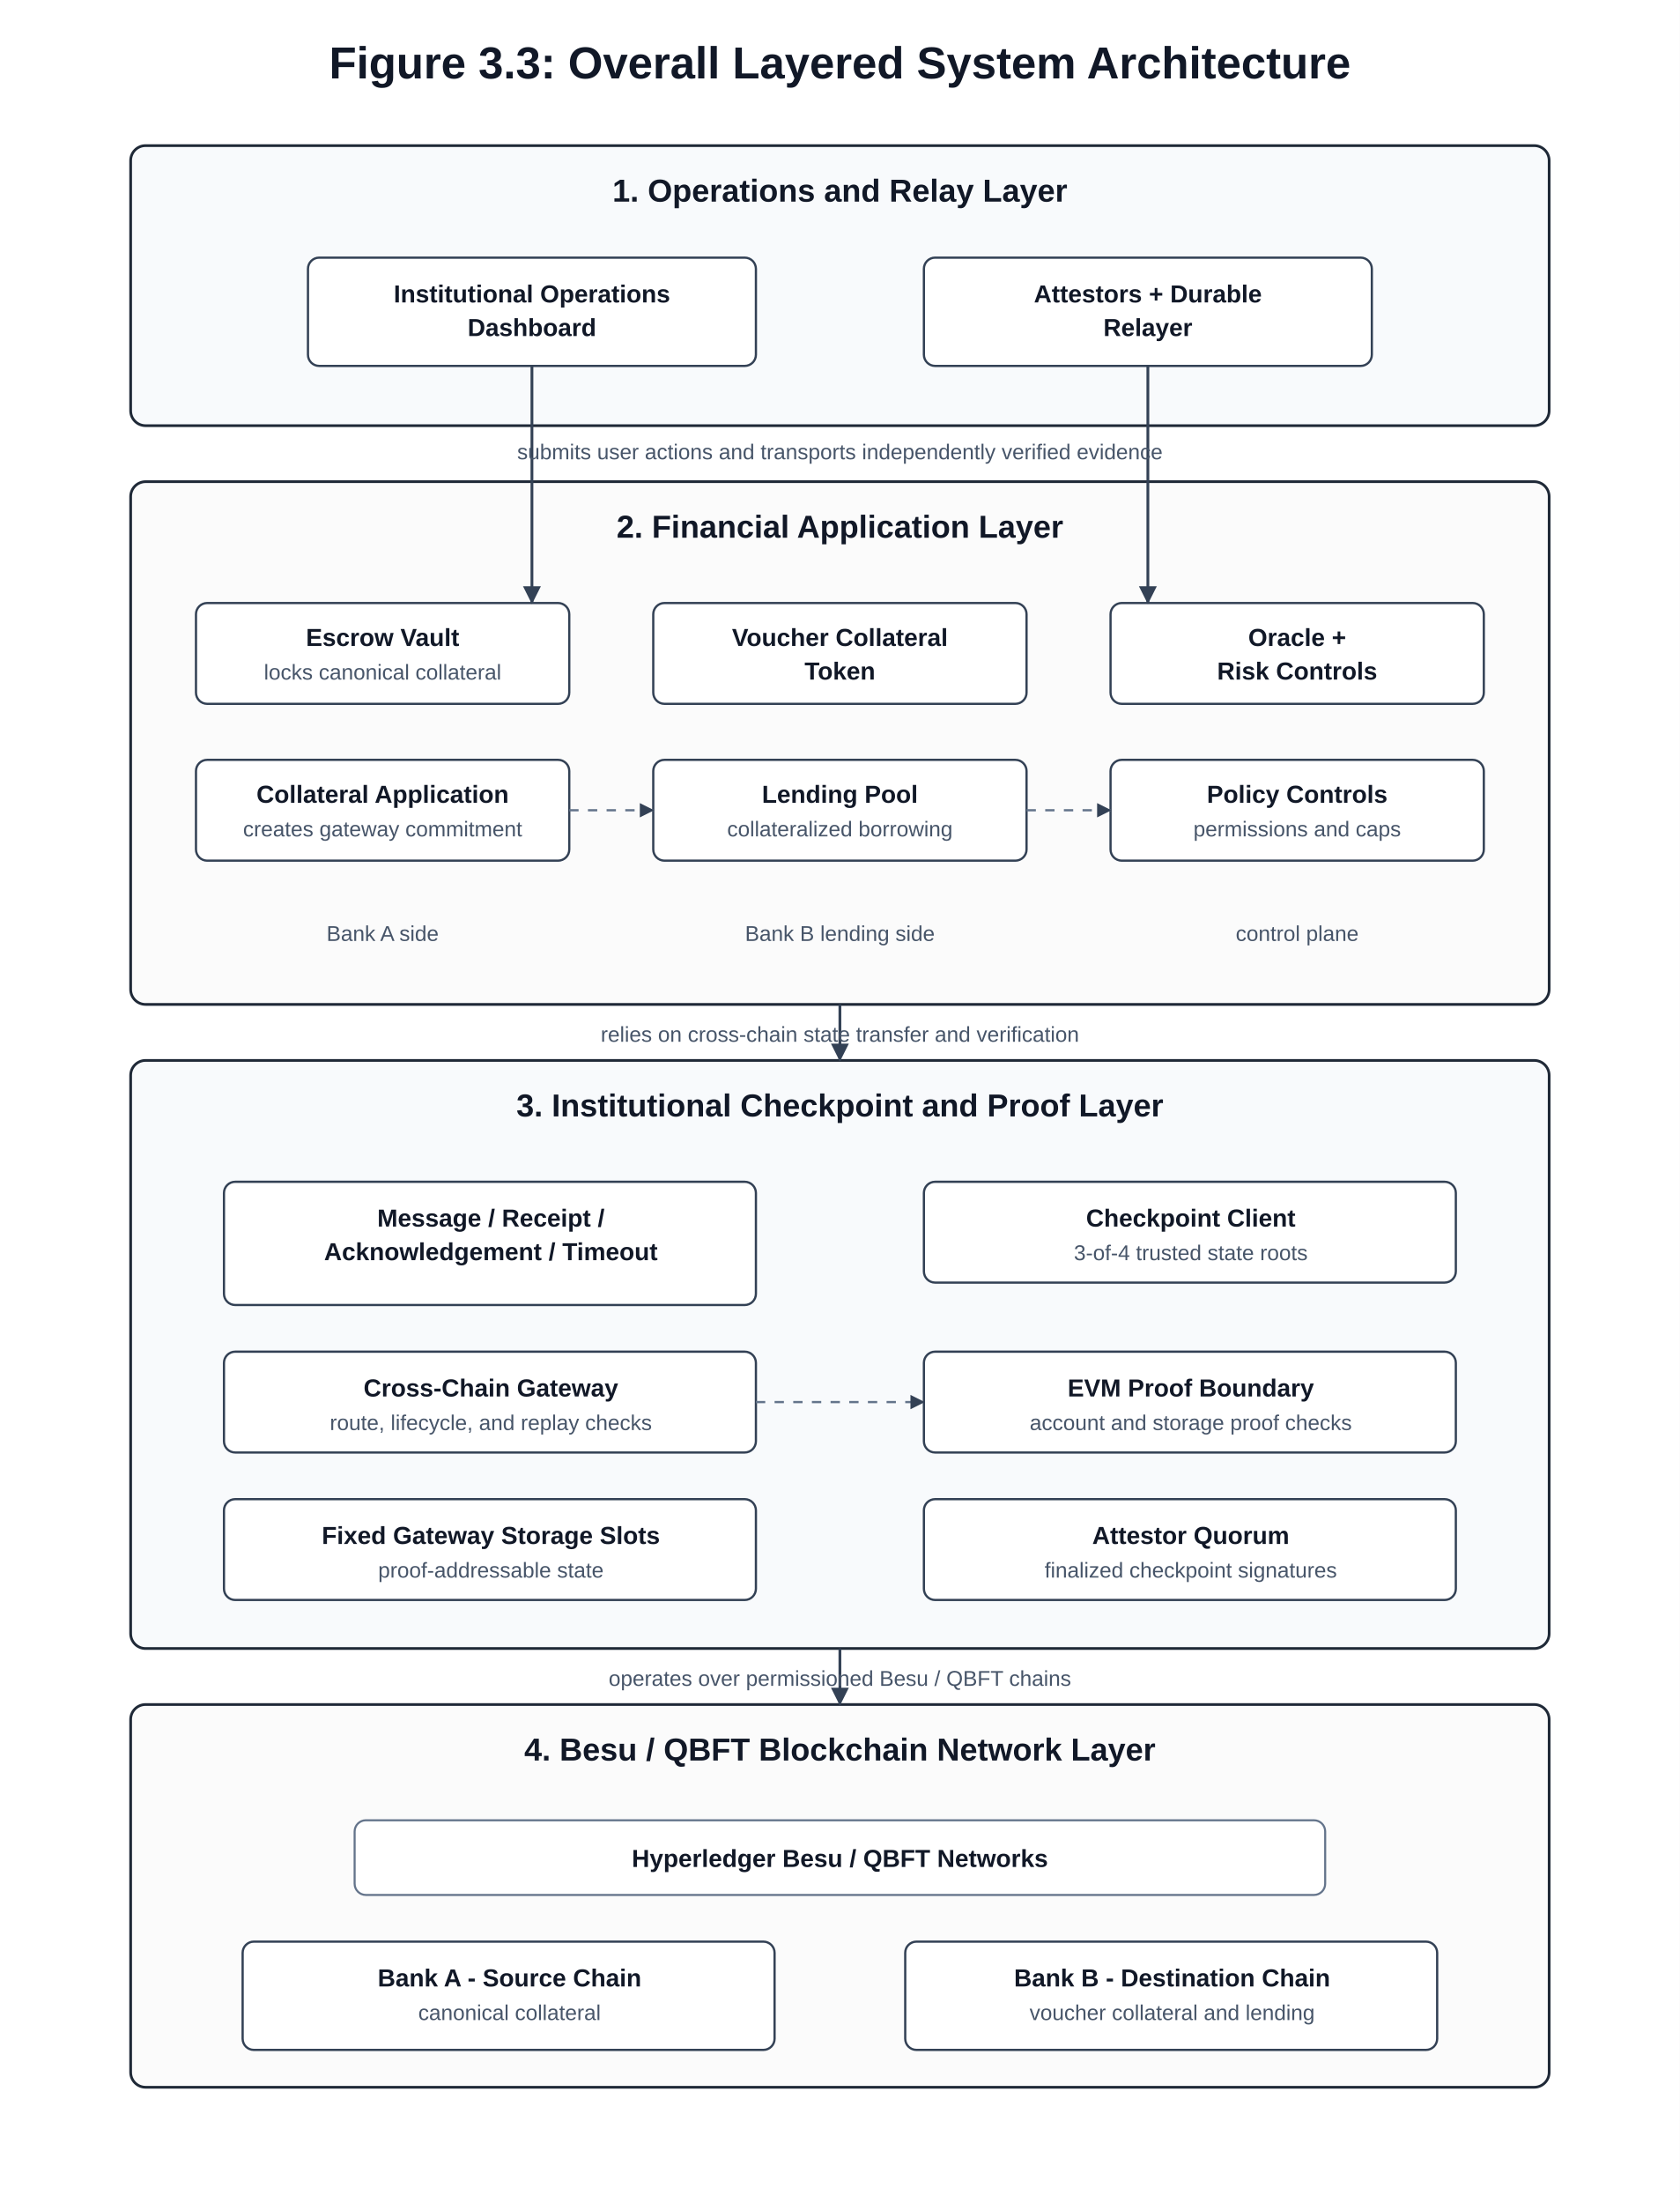
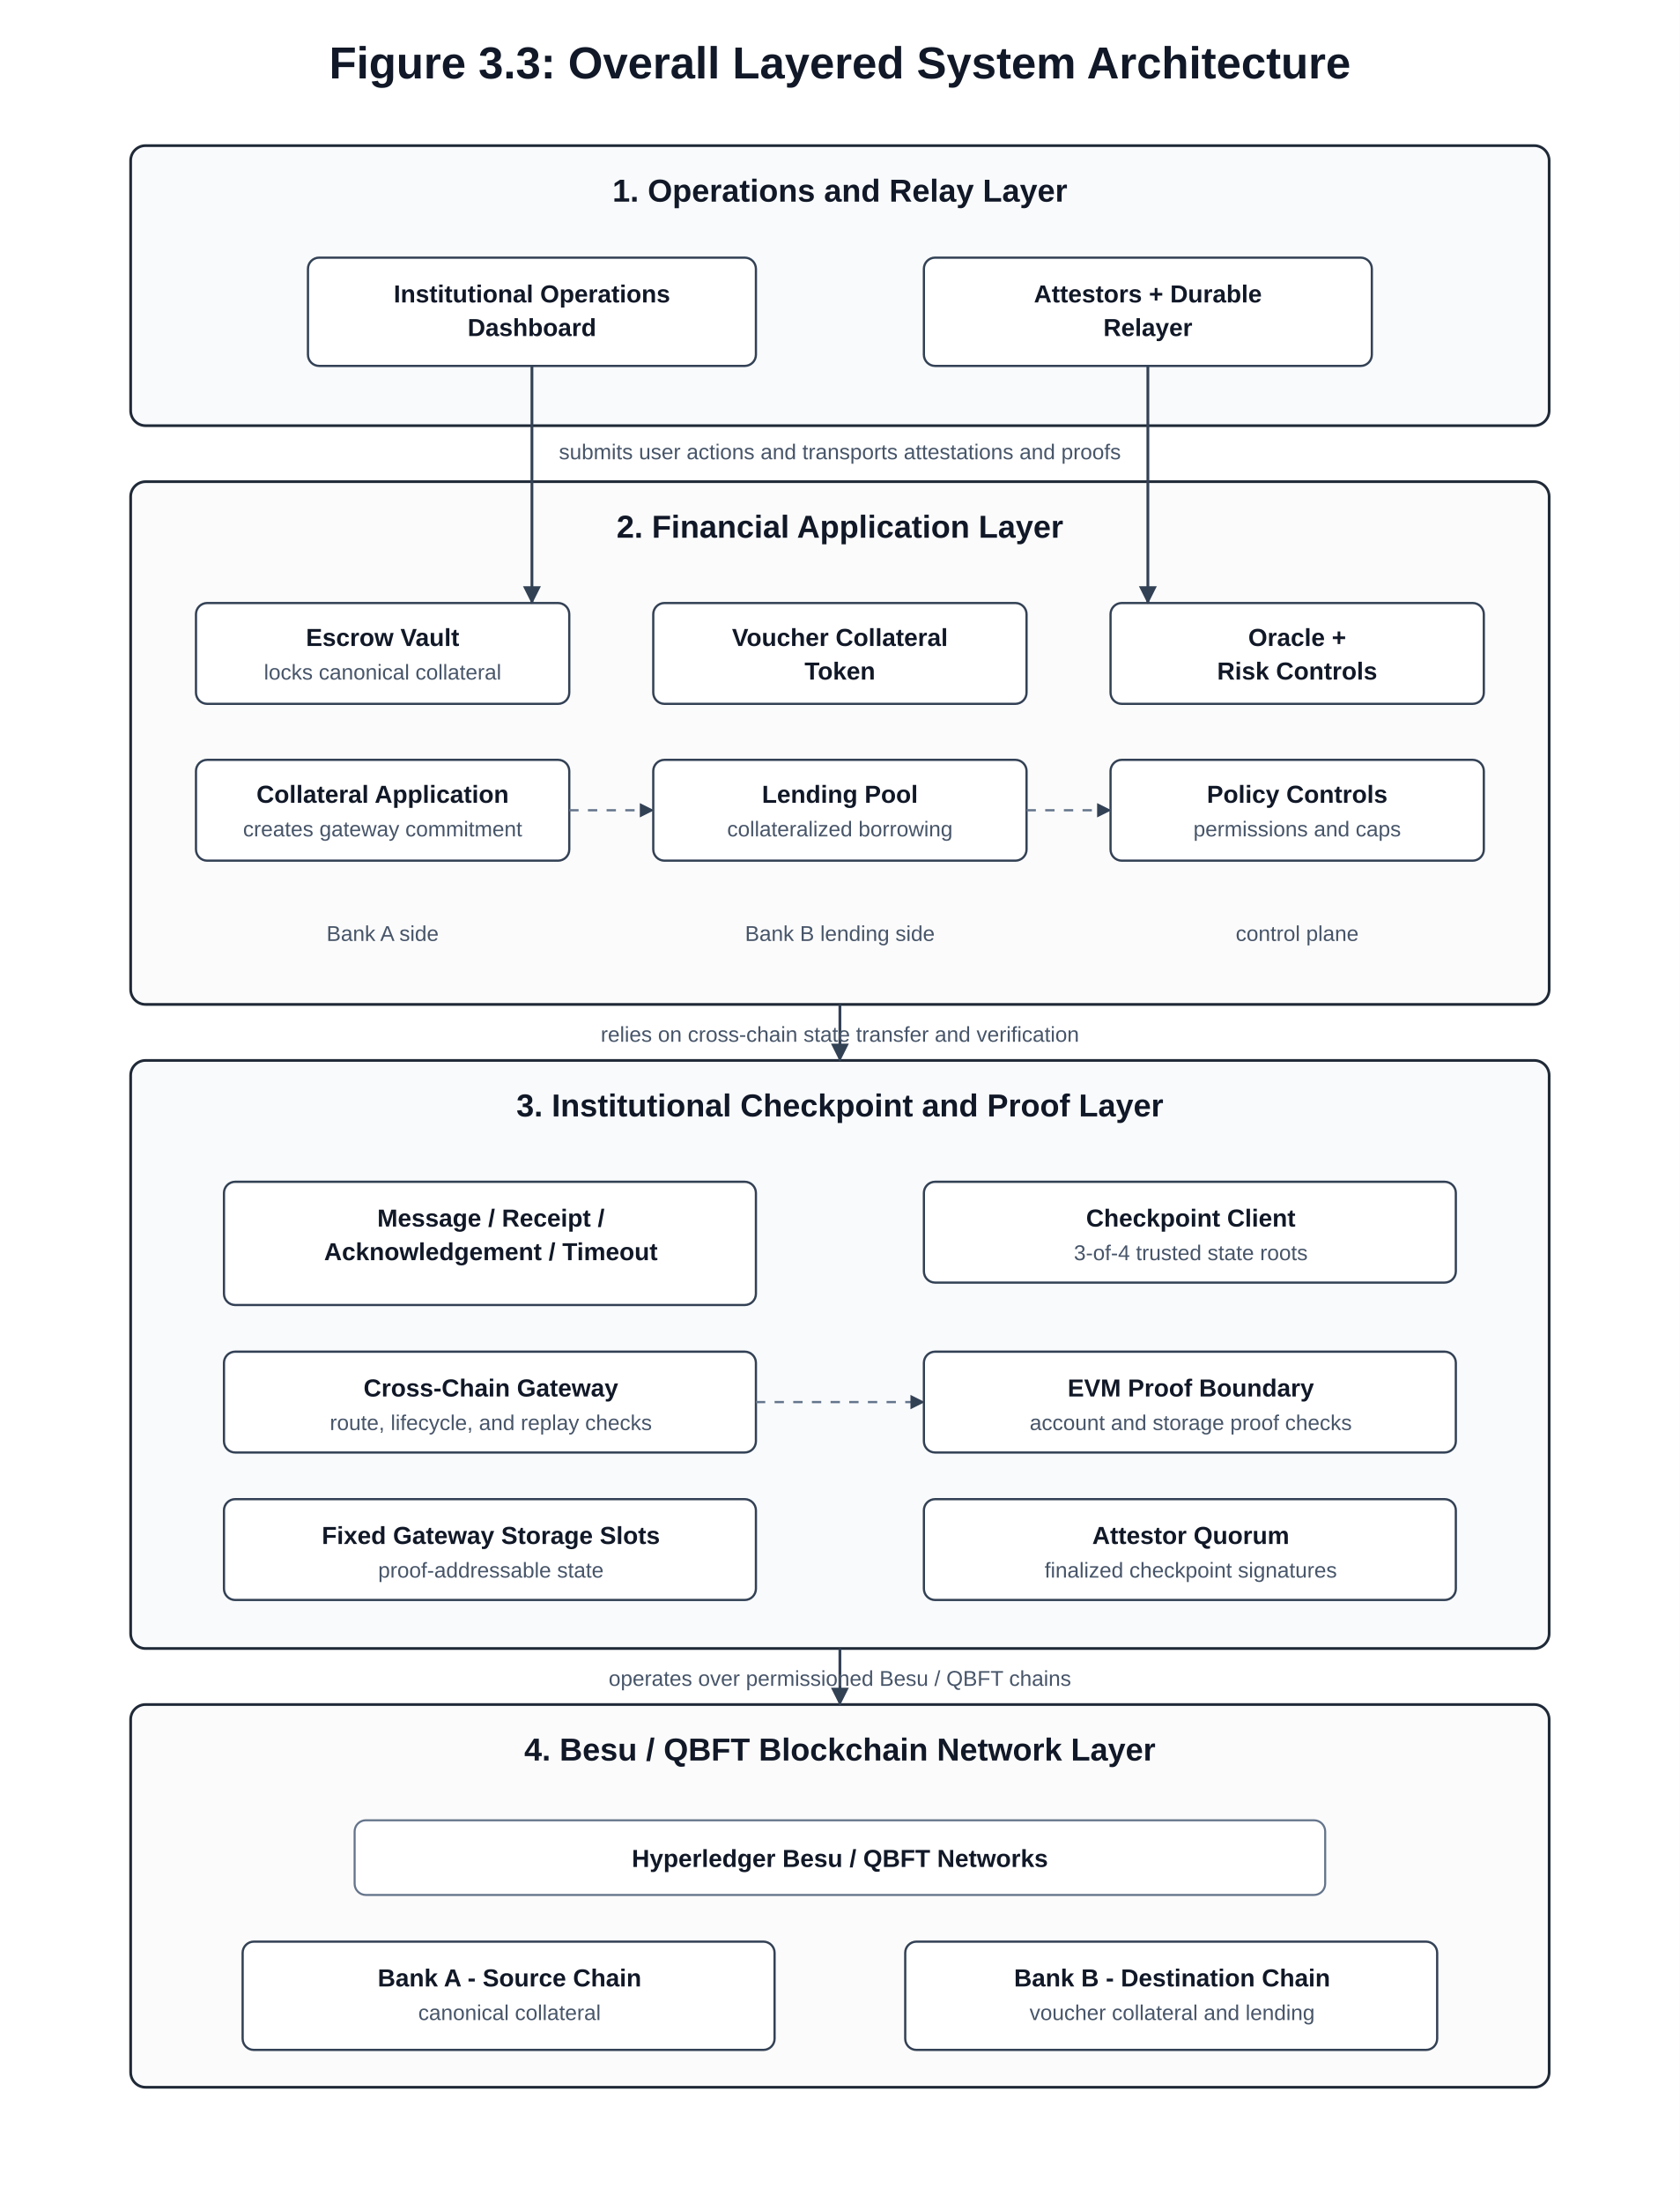
<svg xmlns="http://www.w3.org/2000/svg" width="900" height="1180" viewBox="0 0 900 1180" role="img" aria-labelledby="title desc">
  <defs>
    <marker id="arrow" viewBox="0 0 10 10" refX="8.5" refY="5" markerWidth="8" markerHeight="8" orient="auto">
      <path d="M1 1 L9 5 L1 9 Z" fill="#334155" />
    </marker>
    <style>
      .page { fill: #ffffff; }
      .title { font: 700 24px Arial, Helvetica, sans-serif; fill: #111827; }
      .layer { fill: #f8fafc; stroke: #1f2937; stroke-width: 1.45; }
      .layer-alt { fill: #fbfbfb; stroke: #1f2937; stroke-width: 1.45; }
      .layer-title { font: 700 17px Arial, Helvetica, sans-serif; fill: #111827; }
      .box { fill: #ffffff; stroke: #334155; stroke-width: 1.2; }
      .box-soft { fill: #ffffff; stroke: #64748b; stroke-width: 1.1; }
      .box-title { font: 700 13.2px Arial, Helvetica, sans-serif; fill: #111827; }
      .box-text { font: 400 11.5px Arial, Helvetica, sans-serif; fill: #475569; }
      .note { font: 400 11.5px Arial, Helvetica, sans-serif; fill: #475569; }
      .arrow { fill: none; stroke: #334155; stroke-width: 1.5; marker-end: url(#arrow); }
      .dash { fill: none; stroke: #64748b; stroke-width: 1.2; stroke-dasharray: 5 5; marker-end: url(#arrow); }
    </style>
  </defs>
  <rect class="page" x="0" y="0" width="900" height="1180" />
  <text class="title" x="450" y="42" text-anchor="middle">Figure 3.3: Overall Layered System Architecture</text>
  <rect class="layer" x="70" y="78" width="760" height="150" rx="8" />
  <text class="layer-title" x="450" y="108" text-anchor="middle">1. Operations and Relay Layer</text>
  <rect class="box" x="165" y="138" width="240" height="58" rx="6" />
  <text class="box-title" x="285" y="162" text-anchor="middle">Institutional Operations</text>
  <text class="box-title" x="285" y="180" text-anchor="middle">Dashboard</text>
  <rect class="box" x="495" y="138" width="240" height="58" rx="6" />
  <text class="box-title" x="615" y="162" text-anchor="middle">Attestors + Durable</text>
  <text class="box-title" x="615" y="180" text-anchor="middle">Relayer</text>
  <rect class="layer-alt" x="70" y="258" width="760" height="280" rx="8" />
  <text class="layer-title" x="450" y="288" text-anchor="middle">2. Financial Application Layer</text>
  <rect class="box" x="105" y="323" width="200" height="54" rx="6" />
  <text class="box-title" x="205" y="346" text-anchor="middle">Escrow Vault</text>
  <text class="box-text" x="205" y="364" text-anchor="middle">locks canonical collateral</text>
  <rect class="box" x="105" y="407" width="200" height="54" rx="6" />
  <text class="box-title" x="205" y="430" text-anchor="middle">Collateral Application</text>
  <text class="box-text" x="205" y="448" text-anchor="middle">creates gateway commitment</text>
  <rect class="box" x="350" y="323" width="200" height="54" rx="6" />
  <text class="box-title" x="450" y="346" text-anchor="middle">Voucher Collateral</text>
  <text class="box-title" x="450" y="364" text-anchor="middle">Token</text>
  <rect class="box" x="350" y="407" width="200" height="54" rx="6" />
  <text class="box-title" x="450" y="430" text-anchor="middle">Lending Pool</text>
  <text class="box-text" x="450" y="448" text-anchor="middle">collateralized borrowing</text>
  <rect class="box" x="595" y="323" width="200" height="54" rx="6" />
  <text class="box-title" x="695" y="346" text-anchor="middle">Oracle +</text>
  <text class="box-title" x="695" y="364" text-anchor="middle">Risk Controls</text>
  <rect class="box" x="595" y="407" width="200" height="54" rx="6" />
  <text class="box-title" x="695" y="430" text-anchor="middle">Policy Controls</text>
  <text class="box-text" x="695" y="448" text-anchor="middle">permissions and caps</text>
  <text class="note" x="205" y="504" text-anchor="middle">Bank A side</text>
  <text class="note" x="450" y="504" text-anchor="middle">Bank B lending side</text>
  <text class="note" x="695" y="504" text-anchor="middle">control plane</text>
  <rect class="layer" x="70" y="568" width="760" height="315" rx="8" />
  <text class="layer-title" x="450" y="598" text-anchor="middle">3. Institutional Checkpoint and Proof Layer</text>
  <rect class="box" x="120" y="633" width="285" height="66" rx="6" />
  <text class="box-title" x="263" y="657" text-anchor="middle">Message / Receipt /</text>
  <text class="box-title" x="263" y="675" text-anchor="middle">Acknowledgement / Timeout</text>
  <rect class="box" x="120" y="724" width="285" height="54" rx="6" />
  <text class="box-title" x="263" y="748" text-anchor="middle">Cross-Chain Gateway</text>
  <text class="box-text" x="263" y="766" text-anchor="middle">route, lifecycle, and replay checks</text>
  <rect class="box" x="120" y="803" width="285" height="54" rx="6" />
  <text class="box-title" x="263" y="827" text-anchor="middle">Fixed Gateway Storage Slots</text>
  <text class="box-text" x="263" y="845" text-anchor="middle">proof-addressable state</text>
  <rect class="box" x="495" y="633" width="285" height="54" rx="6" />
  <text class="box-title" x="638" y="657" text-anchor="middle">Checkpoint Client</text>
  <text class="box-text" x="638" y="675" text-anchor="middle">3-of-4 trusted state roots</text>
  <rect class="box" x="495" y="724" width="285" height="54" rx="6" />
  <text class="box-title" x="638" y="748" text-anchor="middle">EVM Proof Boundary</text>
  <text class="box-text" x="638" y="766" text-anchor="middle">account and storage proof checks</text>
  <rect class="box" x="495" y="803" width="285" height="54" rx="6" />
  <text class="box-title" x="638" y="827" text-anchor="middle">Attestor Quorum</text>
  <text class="box-text" x="638" y="845" text-anchor="middle">finalized checkpoint signatures</text>
  <rect class="layer-alt" x="70" y="913" width="760" height="205" rx="8" />
  <text class="layer-title" x="450" y="943" text-anchor="middle">4. Besu / QBFT Blockchain Network Layer</text>
  <rect class="box-soft" x="190" y="975" width="520" height="40" rx="6" />
  <text class="box-title" x="450" y="1000" text-anchor="middle">Hyperledger Besu / QBFT Networks</text>
  <rect class="box" x="130" y="1040" width="285" height="58" rx="6" />
  <text class="box-title" x="273" y="1064" text-anchor="middle">Bank A - Source Chain</text>
  <text class="box-text" x="273" y="1082" text-anchor="middle">canonical collateral</text>
  <rect class="box" x="485" y="1040" width="285" height="58" rx="6" />
  <text class="box-title" x="628" y="1064" text-anchor="middle">Bank B - Destination Chain</text>
  <text class="box-text" x="628" y="1082" text-anchor="middle">voucher collateral and lending</text>
  <line class="arrow" x1="285" y1="196" x2="285" y2="323" />
  <line class="arrow" x1="615" y1="196" x2="615" y2="323" />
-   <text class="note" x="450" y="246" text-anchor="middle">submits user actions and transports independently verified evidence</text>
+   <text class="note" x="450" y="246" text-anchor="middle">submits user actions and transports attestations and proofs</text>
  <line class="arrow" x1="450" y1="538" x2="450" y2="568" />
  <text class="note" x="450" y="558" text-anchor="middle">relies on cross-chain state transfer and verification</text>
  <line class="arrow" x1="450" y1="883" x2="450" y2="913" />
  <text class="note" x="450" y="903" text-anchor="middle">operates over permissioned Besu / QBFT chains</text>
  <line class="dash" x1="305" y1="434" x2="350" y2="434" />
  <line class="dash" x1="550" y1="434" x2="595" y2="434" />
  <line class="dash" x1="405" y1="751" x2="495" y2="751" />
</svg>
